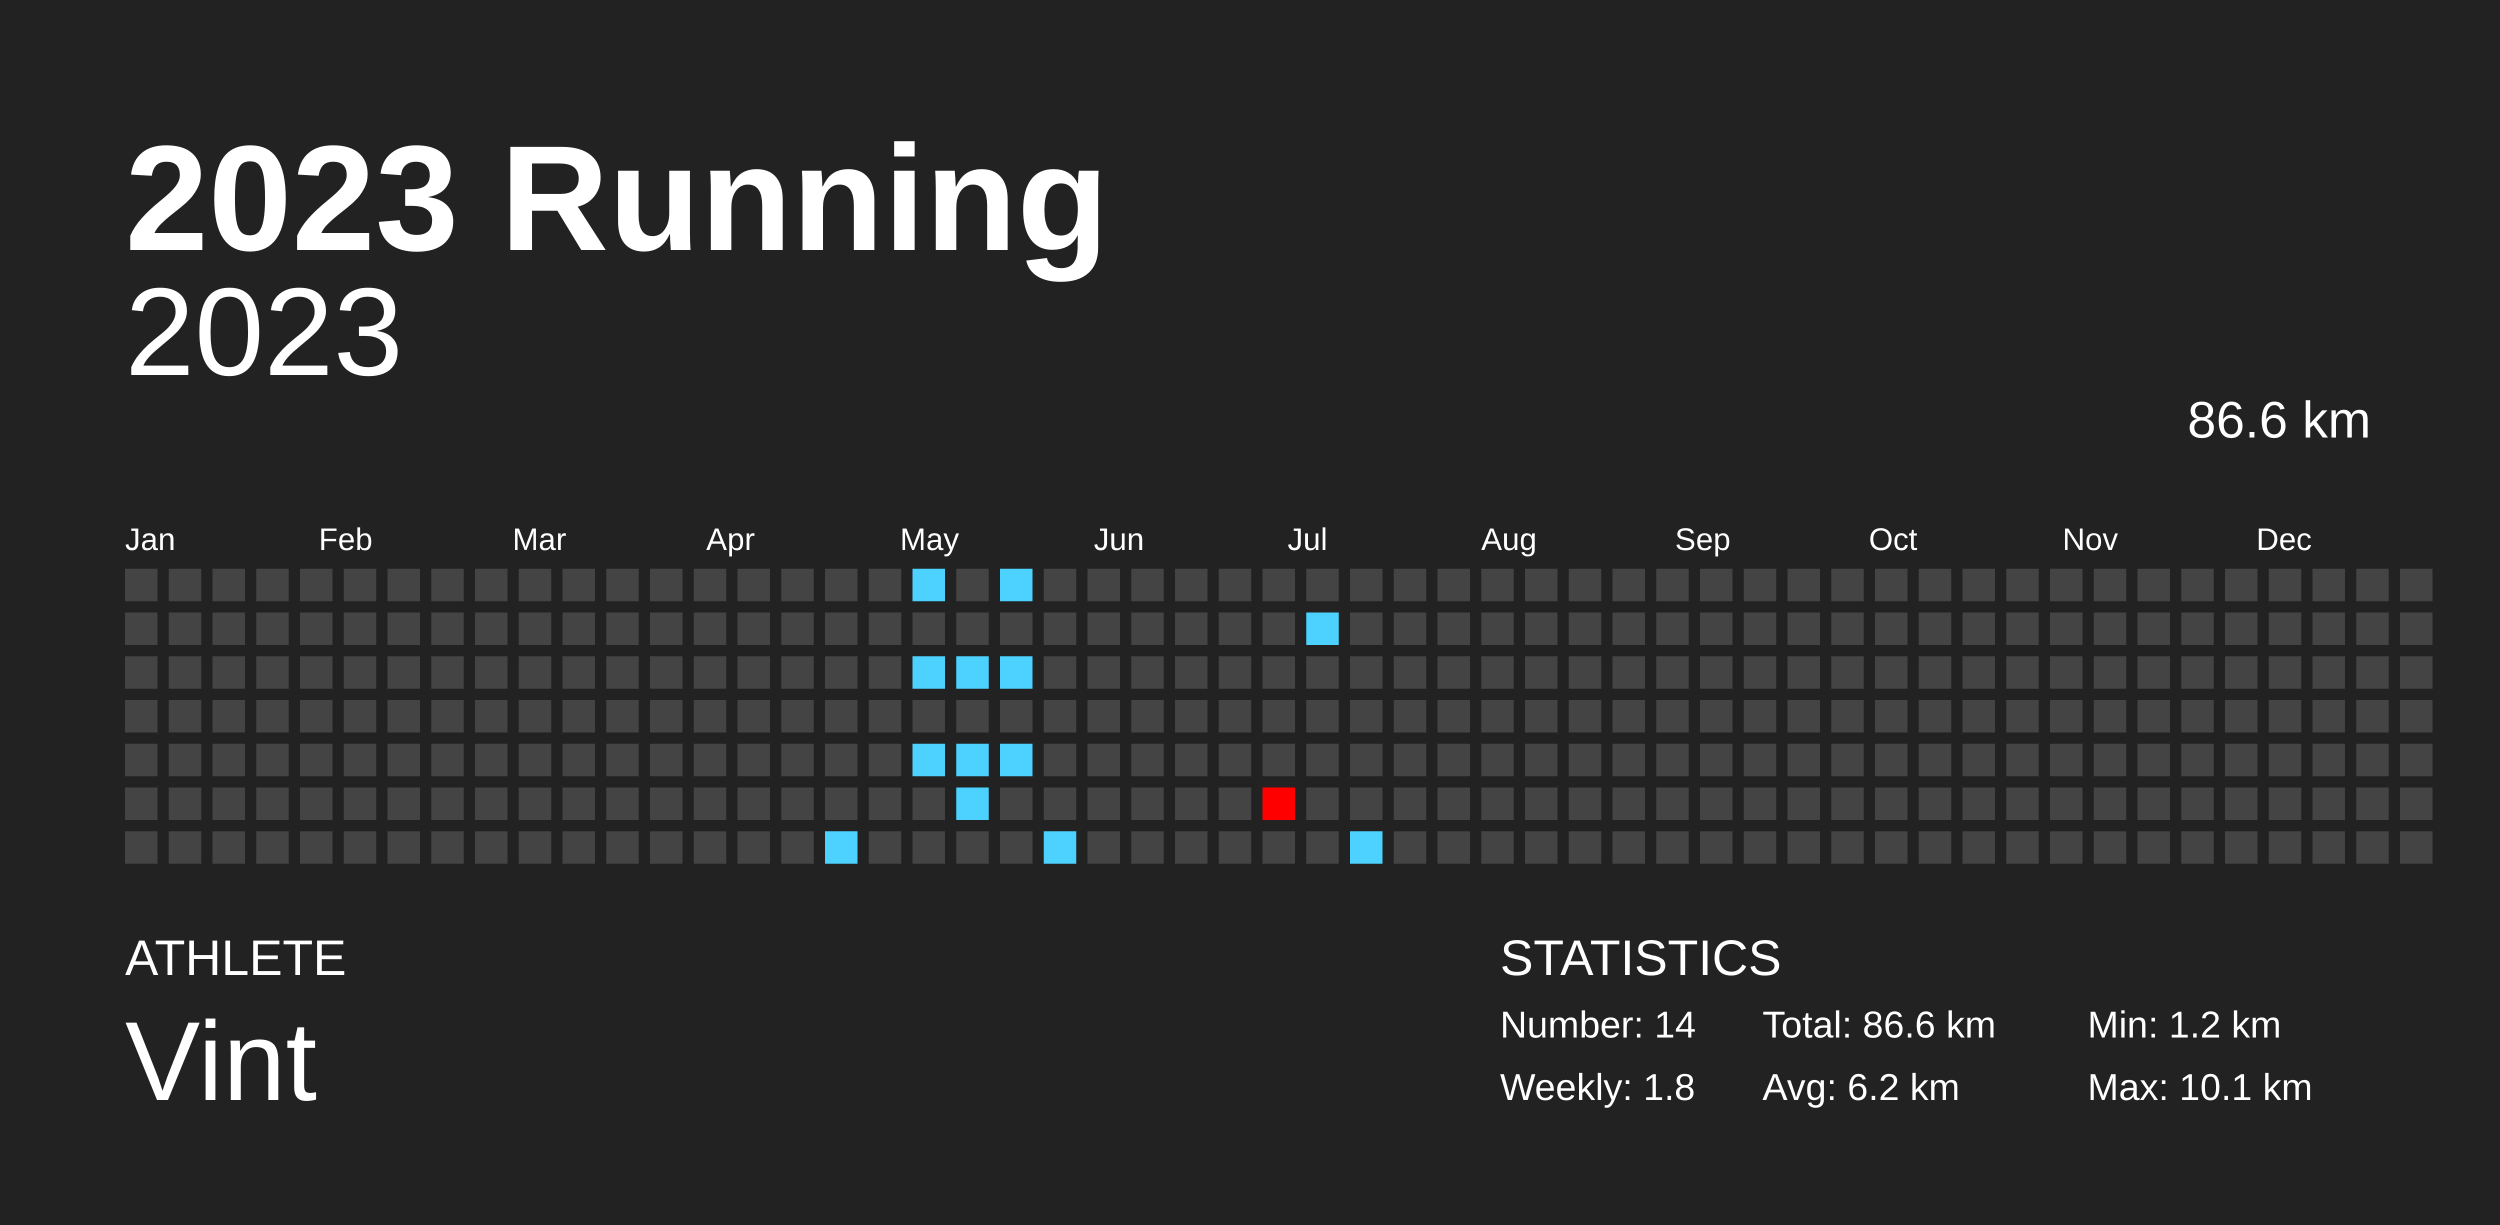
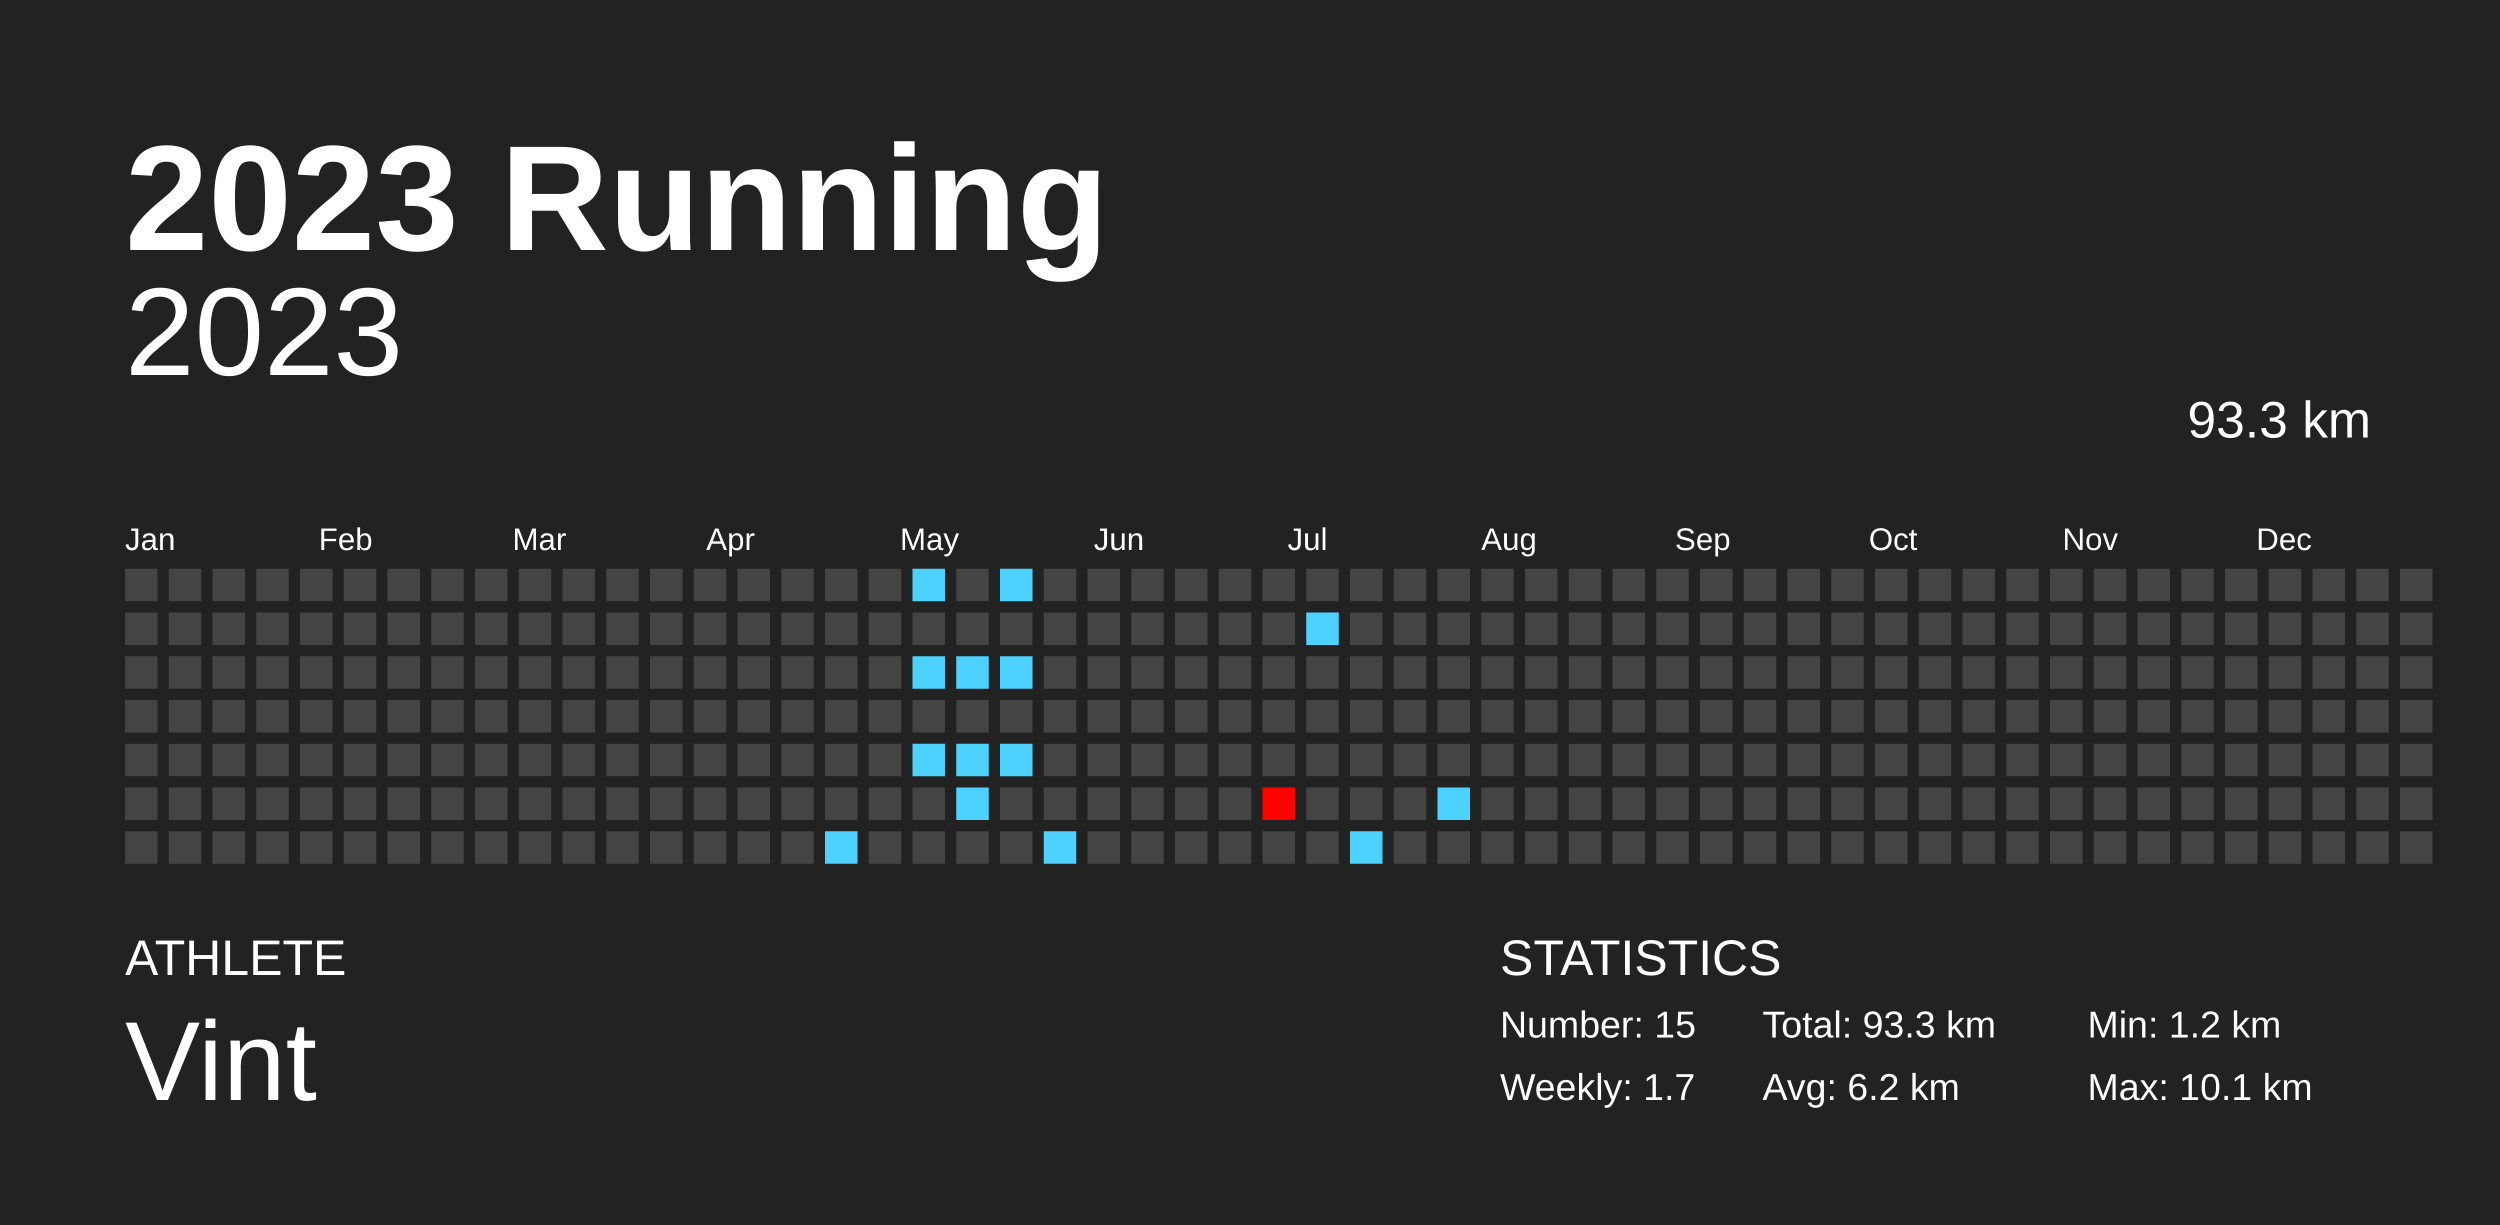
<svg xmlns="http://www.w3.org/2000/svg" baseProfile="full" height="98mm" version="1.1" viewBox="0,0,200,98" width="200mm">
  <defs />
  <rect fill="#222222" height="98" width="200" x="0" y="0" />
  <text fill="#FFFFFF" style="font-size:12px; font-family:Arial; font-weight:bold;" x="10" y="20">2023 Running</text>
  <text fill="#FFFFFF" style="font-size:4px; font-family:Arial" x="10" y="78">ATHLETE</text>
  <text fill="#FFFFFF" style="font-size:9px; font-family:Arial" x="10" y="88">Vint</text>
  <text fill="#FFFFFF" style="font-size:4px; font-family:Arial" x="120" y="78">STATISTICS</text>
-   <text fill="#FFFFFF" style="font-size:3px; font-family:Arial" x="120" y="83">Number: 14</text>
-   <text fill="#FFFFFF" style="font-size:3px; font-family:Arial" x="120" y="88">Weekly: 1.8</text>
-   <text fill="#FFFFFF" style="font-size:3px; font-family:Arial" x="141" y="83">Total: 86.6 km</text>
+   <text fill="#FFFFFF" style="font-size:3px; font-family:Arial" x="120" y="83">Number: 15</text>
+   <text fill="#FFFFFF" style="font-size:3px; font-family:Arial" x="120" y="88">Weekly: 1.7</text>
+   <text fill="#FFFFFF" style="font-size:3px; font-family:Arial" x="141" y="83">Total: 93.3 km</text>
  <text fill="#FFFFFF" style="font-size:3px; font-family:Arial" x="141" y="88">Avg: 6.2 km</text>
  <text fill="#FFFFFF" style="font-size:3px; font-family:Arial" x="167" y="83">Min: 1.2 km</text>
  <text fill="#FFFFFF" style="font-size:3px; font-family:Arial" x="167" y="88">Max: 10.1 km</text>
  <text alignment-baseline="hanging" fill="#FFFFFF" style="font-size:10.0px; font-family:Arial;" x="10" y="30">2023</text>
-   <text alignment-baseline="hanging" fill="#FFFFFF" style="font-size:4.125px; font-family:Arial;" x="175" y="35">86.6 km</text>
+   <text alignment-baseline="hanging" fill="#FFFFFF" style="font-size:4.125px; font-family:Arial;" x="175" y="35">93.3 km</text>
  <text fill="#FFFFFF" style="font-size:2.5px; font-family:Arial" x="10.0" y="44">Jan</text>
  <text fill="#FFFFFF" style="font-size:2.5px; font-family:Arial" x="25.5" y="44">Feb</text>
  <text fill="#FFFFFF" style="font-size:2.5px; font-family:Arial" x="41.0" y="44">Mar</text>
  <text fill="#FFFFFF" style="font-size:2.5px; font-family:Arial" x="56.5" y="44">Apr</text>
  <text fill="#FFFFFF" style="font-size:2.5px; font-family:Arial" x="72.0" y="44">May</text>
  <text fill="#FFFFFF" style="font-size:2.5px; font-family:Arial" x="87.5" y="44">Jun</text>
  <text fill="#FFFFFF" style="font-size:2.5px; font-family:Arial" x="103.0" y="44">Jul</text>
  <text fill="#FFFFFF" style="font-size:2.5px; font-family:Arial" x="118.5" y="44">Aug</text>
  <text fill="#FFFFFF" style="font-size:2.5px; font-family:Arial" x="134.0" y="44">Sep</text>
  <text fill="#FFFFFF" style="font-size:2.5px; font-family:Arial" x="149.5" y="44">Oct</text>
  <text fill="#FFFFFF" style="font-size:2.5px; font-family:Arial" x="165.0" y="44">Nov</text>
  <text fill="#FFFFFF" style="font-size:2.5px; font-family:Arial" x="180.5" y="44">Dec</text>
  <rect fill="#444444" height="2.6" width="2.6" x="10.0" y="45.5" />
  <rect fill="#444444" height="2.6" width="2.6" x="10.0" y="49.0" />
  <rect fill="#444444" height="2.6" width="2.6" x="10.0" y="52.5" />
  <rect fill="#444444" height="2.6" width="2.6" x="10.0" y="56.0" />
  <rect fill="#444444" height="2.6" width="2.6" x="10.0" y="59.5" />
  <rect fill="#444444" height="2.6" width="2.6" x="10.0" y="63.0" />
  <rect fill="#444444" height="2.6" width="2.6" x="10.0" y="66.5" />
  <rect fill="#444444" height="2.6" width="2.6" x="13.5" y="45.5" />
  <rect fill="#444444" height="2.6" width="2.6" x="13.5" y="49.0" />
  <rect fill="#444444" height="2.6" width="2.6" x="13.5" y="52.5" />
  <rect fill="#444444" height="2.6" width="2.6" x="13.5" y="56.0" />
  <rect fill="#444444" height="2.6" width="2.6" x="13.5" y="59.5" />
  <rect fill="#444444" height="2.6" width="2.6" x="13.5" y="63.0" />
  <rect fill="#444444" height="2.6" width="2.6" x="13.5" y="66.5" />
  <rect fill="#444444" height="2.6" width="2.6" x="17.0" y="45.5" />
  <rect fill="#444444" height="2.6" width="2.6" x="17.0" y="49.0" />
  <rect fill="#444444" height="2.6" width="2.6" x="17.0" y="52.5" />
  <rect fill="#444444" height="2.6" width="2.6" x="17.0" y="56.0" />
  <rect fill="#444444" height="2.6" width="2.6" x="17.0" y="59.5" />
  <rect fill="#444444" height="2.6" width="2.6" x="17.0" y="63.0" />
  <rect fill="#444444" height="2.6" width="2.6" x="17.0" y="66.5" />
  <rect fill="#444444" height="2.6" width="2.6" x="20.5" y="45.5" />
  <rect fill="#444444" height="2.6" width="2.6" x="20.5" y="49.0" />
  <rect fill="#444444" height="2.6" width="2.6" x="20.5" y="52.5" />
  <rect fill="#444444" height="2.6" width="2.6" x="20.5" y="56.0" />
  <rect fill="#444444" height="2.6" width="2.6" x="20.5" y="59.5" />
  <rect fill="#444444" height="2.6" width="2.6" x="20.5" y="63.0" />
  <rect fill="#444444" height="2.6" width="2.6" x="20.5" y="66.5" />
  <rect fill="#444444" height="2.6" width="2.6" x="24.0" y="45.5" />
  <rect fill="#444444" height="2.6" width="2.6" x="24.0" y="49.0" />
  <rect fill="#444444" height="2.6" width="2.6" x="24.0" y="52.5" />
  <rect fill="#444444" height="2.6" width="2.6" x="24.0" y="56.0" />
  <rect fill="#444444" height="2.6" width="2.6" x="24.0" y="59.5" />
  <rect fill="#444444" height="2.6" width="2.6" x="24.0" y="63.0" />
  <rect fill="#444444" height="2.6" width="2.6" x="24.0" y="66.5" />
  <rect fill="#444444" height="2.6" width="2.6" x="27.5" y="45.5" />
  <rect fill="#444444" height="2.6" width="2.6" x="27.5" y="49.0" />
  <rect fill="#444444" height="2.6" width="2.6" x="27.5" y="52.5" />
  <rect fill="#444444" height="2.6" width="2.6" x="27.5" y="56.0" />
  <rect fill="#444444" height="2.6" width="2.6" x="27.5" y="59.5" />
  <rect fill="#444444" height="2.6" width="2.6" x="27.5" y="63.0" />
  <rect fill="#444444" height="2.6" width="2.6" x="27.5" y="66.5" />
  <rect fill="#444444" height="2.6" width="2.6" x="31.0" y="45.5" />
  <rect fill="#444444" height="2.6" width="2.6" x="31.0" y="49.0" />
  <rect fill="#444444" height="2.6" width="2.6" x="31.0" y="52.5" />
  <rect fill="#444444" height="2.6" width="2.6" x="31.0" y="56.0" />
  <rect fill="#444444" height="2.6" width="2.6" x="31.0" y="59.5" />
  <rect fill="#444444" height="2.6" width="2.6" x="31.0" y="63.0" />
  <rect fill="#444444" height="2.6" width="2.6" x="31.0" y="66.5" />
  <rect fill="#444444" height="2.6" width="2.6" x="34.5" y="45.5" />
  <rect fill="#444444" height="2.6" width="2.6" x="34.5" y="49.0" />
  <rect fill="#444444" height="2.6" width="2.6" x="34.5" y="52.5" />
  <rect fill="#444444" height="2.6" width="2.6" x="34.5" y="56.0" />
  <rect fill="#444444" height="2.6" width="2.6" x="34.5" y="59.5" />
  <rect fill="#444444" height="2.6" width="2.6" x="34.5" y="63.0" />
  <rect fill="#444444" height="2.6" width="2.6" x="34.5" y="66.5" />
  <rect fill="#444444" height="2.6" width="2.6" x="38.0" y="45.5" />
  <rect fill="#444444" height="2.6" width="2.6" x="38.0" y="49.0" />
  <rect fill="#444444" height="2.6" width="2.6" x="38.0" y="52.5" />
  <rect fill="#444444" height="2.6" width="2.6" x="38.0" y="56.0" />
  <rect fill="#444444" height="2.6" width="2.6" x="38.0" y="59.5" />
  <rect fill="#444444" height="2.6" width="2.6" x="38.0" y="63.0" />
  <rect fill="#444444" height="2.6" width="2.6" x="38.0" y="66.5" />
  <rect fill="#444444" height="2.6" width="2.6" x="41.5" y="45.5" />
  <rect fill="#444444" height="2.6" width="2.6" x="41.5" y="49.0" />
  <rect fill="#444444" height="2.6" width="2.6" x="41.5" y="52.5" />
  <rect fill="#444444" height="2.6" width="2.6" x="41.5" y="56.0" />
  <rect fill="#444444" height="2.6" width="2.6" x="41.5" y="59.5" />
  <rect fill="#444444" height="2.6" width="2.6" x="41.5" y="63.0" />
  <rect fill="#444444" height="2.6" width="2.6" x="41.5" y="66.5" />
  <rect fill="#444444" height="2.6" width="2.6" x="45.0" y="45.5" />
  <rect fill="#444444" height="2.6" width="2.6" x="45.0" y="49.0" />
  <rect fill="#444444" height="2.6" width="2.6" x="45.0" y="52.5" />
  <rect fill="#444444" height="2.6" width="2.6" x="45.0" y="56.0" />
  <rect fill="#444444" height="2.6" width="2.6" x="45.0" y="59.5" />
  <rect fill="#444444" height="2.6" width="2.6" x="45.0" y="63.0" />
  <rect fill="#444444" height="2.6" width="2.6" x="45.0" y="66.5" />
  <rect fill="#444444" height="2.6" width="2.6" x="48.5" y="45.5" />
  <rect fill="#444444" height="2.6" width="2.6" x="48.5" y="49.0" />
  <rect fill="#444444" height="2.6" width="2.6" x="48.5" y="52.5" />
  <rect fill="#444444" height="2.6" width="2.6" x="48.5" y="56.0" />
  <rect fill="#444444" height="2.6" width="2.6" x="48.5" y="59.5" />
  <rect fill="#444444" height="2.6" width="2.6" x="48.5" y="63.0" />
  <rect fill="#444444" height="2.6" width="2.6" x="48.5" y="66.5" />
  <rect fill="#444444" height="2.6" width="2.6" x="52.0" y="45.5" />
  <rect fill="#444444" height="2.6" width="2.6" x="52.0" y="49.0" />
  <rect fill="#444444" height="2.6" width="2.6" x="52.0" y="52.5" />
  <rect fill="#444444" height="2.6" width="2.6" x="52.0" y="56.0" />
  <rect fill="#444444" height="2.6" width="2.6" x="52.0" y="59.5" />
  <rect fill="#444444" height="2.6" width="2.6" x="52.0" y="63.0" />
  <rect fill="#444444" height="2.6" width="2.6" x="52.0" y="66.5" />
  <rect fill="#444444" height="2.6" width="2.6" x="55.5" y="45.5" />
  <rect fill="#444444" height="2.6" width="2.6" x="55.5" y="49.0" />
  <rect fill="#444444" height="2.6" width="2.6" x="55.5" y="52.5" />
  <rect fill="#444444" height="2.6" width="2.6" x="55.5" y="56.0" />
  <rect fill="#444444" height="2.6" width="2.6" x="55.5" y="59.5" />
  <rect fill="#444444" height="2.6" width="2.6" x="55.5" y="63.0" />
  <rect fill="#444444" height="2.6" width="2.6" x="55.5" y="66.5" />
  <rect fill="#444444" height="2.6" width="2.6" x="59.0" y="45.5" />
  <rect fill="#444444" height="2.6" width="2.6" x="59.0" y="49.0" />
  <rect fill="#444444" height="2.6" width="2.6" x="59.0" y="52.5" />
  <rect fill="#444444" height="2.6" width="2.6" x="59.0" y="56.0" />
  <rect fill="#444444" height="2.6" width="2.6" x="59.0" y="59.5" />
  <rect fill="#444444" height="2.6" width="2.6" x="59.0" y="63.0" />
  <rect fill="#444444" height="2.6" width="2.6" x="59.0" y="66.5" />
  <rect fill="#444444" height="2.6" width="2.6" x="62.5" y="45.5" />
  <rect fill="#444444" height="2.6" width="2.6" x="62.5" y="49.0" />
  <rect fill="#444444" height="2.6" width="2.6" x="62.5" y="52.5" />
  <rect fill="#444444" height="2.6" width="2.6" x="62.5" y="56.0" />
  <rect fill="#444444" height="2.6" width="2.6" x="62.5" y="59.5" />
  <rect fill="#444444" height="2.6" width="2.6" x="62.5" y="63.0" />
  <rect fill="#444444" height="2.6" width="2.6" x="62.5" y="66.5" />
  <rect fill="#444444" height="2.6" width="2.6" x="66.0" y="45.5" />
  <rect fill="#444444" height="2.6" width="2.6" x="66.0" y="49.0" />
  <rect fill="#444444" height="2.6" width="2.6" x="66.0" y="52.5" />
  <rect fill="#444444" height="2.6" width="2.6" x="66.0" y="56.0" />
  <rect fill="#444444" height="2.6" width="2.6" x="66.0" y="59.5" />
  <rect fill="#444444" height="2.6" width="2.6" x="66.0" y="63.0" />
  <rect fill="#4dd2ff" height="2.6" width="2.6" x="66.0" y="66.5" />
  <rect fill="#444444" height="2.6" width="2.6" x="69.5" y="45.5" />
  <rect fill="#444444" height="2.6" width="2.6" x="69.5" y="49.0" />
  <rect fill="#444444" height="2.6" width="2.6" x="69.5" y="52.5" />
  <rect fill="#444444" height="2.6" width="2.6" x="69.5" y="56.0" />
  <rect fill="#444444" height="2.6" width="2.6" x="69.5" y="59.5" />
  <rect fill="#444444" height="2.6" width="2.6" x="69.5" y="63.0" />
  <rect fill="#444444" height="2.6" width="2.6" x="69.5" y="66.5" />
  <rect fill="#4dd2ff" height="2.6" width="2.6" x="73.0" y="45.5" />
  <rect fill="#444444" height="2.6" width="2.6" x="73.0" y="49.0" />
  <rect fill="#4dd2ff" height="2.6" width="2.6" x="73.0" y="52.5" />
  <rect fill="#444444" height="2.6" width="2.6" x="73.0" y="56.0" />
  <rect fill="#4dd2ff" height="2.6" width="2.6" x="73.0" y="59.5" />
  <rect fill="#444444" height="2.6" width="2.6" x="73.0" y="63.0" />
  <rect fill="#444444" height="2.6" width="2.6" x="73.0" y="66.5" />
  <rect fill="#444444" height="2.6" width="2.6" x="76.5" y="45.5" />
  <rect fill="#444444" height="2.6" width="2.6" x="76.5" y="49.0" />
  <rect fill="#4dd2ff" height="2.6" width="2.6" x="76.5" y="52.5" />
  <rect fill="#444444" height="2.6" width="2.6" x="76.5" y="56.0" />
  <rect fill="#4dd2ff" height="2.6" width="2.6" x="76.5" y="59.5" />
  <rect fill="#4dd2ff" height="2.6" width="2.6" x="76.5" y="63.0" />
  <rect fill="#444444" height="2.6" width="2.6" x="76.5" y="66.5" />
  <rect fill="#4dd2ff" height="2.6" width="2.6" x="80.0" y="45.5" />
  <rect fill="#444444" height="2.6" width="2.6" x="80.0" y="49.0" />
  <rect fill="#4dd2ff" height="2.6" width="2.6" x="80.0" y="52.5" />
  <rect fill="#444444" height="2.6" width="2.6" x="80.0" y="56.0" />
  <rect fill="#4dd2ff" height="2.6" width="2.6" x="80.0" y="59.5" />
  <rect fill="#444444" height="2.6" width="2.6" x="80.0" y="63.0" />
  <rect fill="#444444" height="2.6" width="2.6" x="80.0" y="66.5" />
  <rect fill="#444444" height="2.6" width="2.6" x="83.5" y="45.5" />
  <rect fill="#444444" height="2.6" width="2.6" x="83.5" y="49.0" />
  <rect fill="#444444" height="2.6" width="2.6" x="83.5" y="52.5" />
  <rect fill="#444444" height="2.6" width="2.6" x="83.5" y="56.0" />
  <rect fill="#444444" height="2.6" width="2.6" x="83.5" y="59.5" />
  <rect fill="#444444" height="2.6" width="2.6" x="83.5" y="63.0" />
  <rect fill="#4dd2ff" height="2.6" width="2.6" x="83.5" y="66.5" />
  <rect fill="#444444" height="2.6" width="2.6" x="87.0" y="45.5" />
  <rect fill="#444444" height="2.6" width="2.6" x="87.0" y="49.0" />
  <rect fill="#444444" height="2.6" width="2.6" x="87.0" y="52.5" />
  <rect fill="#444444" height="2.6" width="2.6" x="87.0" y="56.0" />
  <rect fill="#444444" height="2.6" width="2.6" x="87.0" y="59.5" />
  <rect fill="#444444" height="2.6" width="2.6" x="87.0" y="63.0" />
  <rect fill="#444444" height="2.6" width="2.6" x="87.0" y="66.5" />
  <rect fill="#444444" height="2.6" width="2.6" x="90.5" y="45.5" />
  <rect fill="#444444" height="2.6" width="2.6" x="90.5" y="49.0" />
  <rect fill="#444444" height="2.6" width="2.6" x="90.5" y="52.5" />
  <rect fill="#444444" height="2.6" width="2.6" x="90.5" y="56.0" />
  <rect fill="#444444" height="2.6" width="2.6" x="90.5" y="59.5" />
  <rect fill="#444444" height="2.6" width="2.6" x="90.5" y="63.0" />
  <rect fill="#444444" height="2.6" width="2.6" x="90.5" y="66.5" />
  <rect fill="#444444" height="2.6" width="2.6" x="94.0" y="45.5" />
  <rect fill="#444444" height="2.6" width="2.6" x="94.0" y="49.0" />
  <rect fill="#444444" height="2.6" width="2.6" x="94.0" y="52.5" />
  <rect fill="#444444" height="2.6" width="2.6" x="94.0" y="56.0" />
  <rect fill="#444444" height="2.6" width="2.6" x="94.0" y="59.5" />
  <rect fill="#444444" height="2.6" width="2.6" x="94.0" y="63.0" />
  <rect fill="#444444" height="2.6" width="2.6" x="94.0" y="66.5" />
  <rect fill="#444444" height="2.6" width="2.6" x="97.5" y="45.5" />
  <rect fill="#444444" height="2.6" width="2.6" x="97.5" y="49.0" />
  <rect fill="#444444" height="2.6" width="2.6" x="97.5" y="52.5" />
  <rect fill="#444444" height="2.6" width="2.6" x="97.5" y="56.0" />
  <rect fill="#444444" height="2.6" width="2.6" x="97.5" y="59.5" />
  <rect fill="#444444" height="2.6" width="2.6" x="97.5" y="63.0" />
  <rect fill="#444444" height="2.6" width="2.6" x="97.5" y="66.5" />
  <rect fill="#444444" height="2.6" width="2.6" x="101.0" y="45.5" />
  <rect fill="#444444" height="2.6" width="2.6" x="101.0" y="49.0" />
  <rect fill="#444444" height="2.6" width="2.6" x="101.0" y="52.5" />
  <rect fill="#444444" height="2.6" width="2.6" x="101.0" y="56.0" />
  <rect fill="#444444" height="2.6" width="2.6" x="101.0" y="59.5" />
  <rect fill="#ff0000" height="2.6" width="2.6" x="101.0" y="63.0" />
  <rect fill="#444444" height="2.6" width="2.6" x="101.0" y="66.5" />
  <rect fill="#444444" height="2.6" width="2.6" x="104.5" y="45.5" />
  <rect fill="#4dd2ff" height="2.6" width="2.6" x="104.5" y="49.0" />
  <rect fill="#444444" height="2.6" width="2.6" x="104.5" y="52.5" />
  <rect fill="#444444" height="2.6" width="2.6" x="104.5" y="56.0" />
  <rect fill="#444444" height="2.6" width="2.6" x="104.5" y="59.5" />
  <rect fill="#444444" height="2.6" width="2.6" x="104.5" y="63.0" />
  <rect fill="#444444" height="2.6" width="2.6" x="104.5" y="66.5" />
  <rect fill="#444444" height="2.6" width="2.6" x="108.0" y="45.5" />
  <rect fill="#444444" height="2.6" width="2.6" x="108.0" y="49.0" />
  <rect fill="#444444" height="2.6" width="2.6" x="108.0" y="52.5" />
  <rect fill="#444444" height="2.6" width="2.6" x="108.0" y="56.0" />
  <rect fill="#444444" height="2.6" width="2.6" x="108.0" y="59.5" />
  <rect fill="#444444" height="2.6" width="2.6" x="108.0" y="63.0" />
  <rect fill="#4dd2ff" height="2.6" width="2.6" x="108.0" y="66.5" />
  <rect fill="#444444" height="2.6" width="2.6" x="111.5" y="45.5" />
  <rect fill="#444444" height="2.6" width="2.6" x="111.5" y="49.0" />
  <rect fill="#444444" height="2.6" width="2.6" x="111.5" y="52.5" />
  <rect fill="#444444" height="2.6" width="2.6" x="111.5" y="56.0" />
  <rect fill="#444444" height="2.6" width="2.6" x="111.5" y="59.5" />
  <rect fill="#444444" height="2.6" width="2.6" x="111.5" y="63.0" />
  <rect fill="#444444" height="2.6" width="2.6" x="111.5" y="66.5" />
  <rect fill="#444444" height="2.6" width="2.6" x="115.0" y="45.5" />
  <rect fill="#444444" height="2.6" width="2.6" x="115.0" y="49.0" />
  <rect fill="#444444" height="2.6" width="2.6" x="115.0" y="52.5" />
  <rect fill="#444444" height="2.6" width="2.6" x="115.0" y="56.0" />
  <rect fill="#444444" height="2.6" width="2.6" x="115.0" y="59.5" />
-   <rect fill="#444444" height="2.6" width="2.6" x="115.0" y="63.0" />
+   <rect fill="#4dd2ff" height="2.6" width="2.6" x="115.0" y="63.0" />
  <rect fill="#444444" height="2.6" width="2.6" x="115.0" y="66.5" />
  <rect fill="#444444" height="2.6" width="2.6" x="118.5" y="45.5" />
  <rect fill="#444444" height="2.6" width="2.6" x="118.5" y="49.0" />
  <rect fill="#444444" height="2.6" width="2.6" x="118.5" y="52.5" />
  <rect fill="#444444" height="2.6" width="2.6" x="118.5" y="56.0" />
  <rect fill="#444444" height="2.6" width="2.6" x="118.5" y="59.5" />
  <rect fill="#444444" height="2.6" width="2.6" x="118.5" y="63.0" />
  <rect fill="#444444" height="2.6" width="2.6" x="118.5" y="66.5" />
  <rect fill="#444444" height="2.6" width="2.6" x="122.0" y="45.5" />
  <rect fill="#444444" height="2.6" width="2.6" x="122.0" y="49.0" />
  <rect fill="#444444" height="2.6" width="2.6" x="122.0" y="52.5" />
  <rect fill="#444444" height="2.6" width="2.6" x="122.0" y="56.0" />
  <rect fill="#444444" height="2.6" width="2.6" x="122.0" y="59.5" />
  <rect fill="#444444" height="2.6" width="2.6" x="122.0" y="63.0" />
  <rect fill="#444444" height="2.6" width="2.6" x="122.0" y="66.5" />
  <rect fill="#444444" height="2.6" width="2.6" x="125.5" y="45.5" />
  <rect fill="#444444" height="2.6" width="2.6" x="125.5" y="49.0" />
  <rect fill="#444444" height="2.6" width="2.6" x="125.5" y="52.5" />
  <rect fill="#444444" height="2.6" width="2.6" x="125.5" y="56.0" />
  <rect fill="#444444" height="2.6" width="2.6" x="125.5" y="59.5" />
  <rect fill="#444444" height="2.6" width="2.6" x="125.5" y="63.0" />
  <rect fill="#444444" height="2.6" width="2.6" x="125.5" y="66.5" />
  <rect fill="#444444" height="2.6" width="2.6" x="129.0" y="45.5" />
  <rect fill="#444444" height="2.6" width="2.6" x="129.0" y="49.0" />
  <rect fill="#444444" height="2.6" width="2.6" x="129.0" y="52.5" />
  <rect fill="#444444" height="2.6" width="2.6" x="129.0" y="56.0" />
  <rect fill="#444444" height="2.6" width="2.6" x="129.0" y="59.5" />
  <rect fill="#444444" height="2.6" width="2.6" x="129.0" y="63.0" />
  <rect fill="#444444" height="2.6" width="2.6" x="129.0" y="66.5" />
  <rect fill="#444444" height="2.6" width="2.6" x="132.5" y="45.5" />
  <rect fill="#444444" height="2.6" width="2.6" x="132.5" y="49.0" />
  <rect fill="#444444" height="2.6" width="2.6" x="132.5" y="52.5" />
  <rect fill="#444444" height="2.6" width="2.6" x="132.5" y="56.0" />
  <rect fill="#444444" height="2.6" width="2.6" x="132.5" y="59.5" />
  <rect fill="#444444" height="2.6" width="2.6" x="132.5" y="63.0" />
  <rect fill="#444444" height="2.6" width="2.6" x="132.5" y="66.5" />
  <rect fill="#444444" height="2.6" width="2.6" x="136.0" y="45.5" />
  <rect fill="#444444" height="2.6" width="2.6" x="136.0" y="49.0" />
  <rect fill="#444444" height="2.6" width="2.6" x="136.0" y="52.5" />
  <rect fill="#444444" height="2.6" width="2.6" x="136.0" y="56.0" />
  <rect fill="#444444" height="2.6" width="2.6" x="136.0" y="59.5" />
  <rect fill="#444444" height="2.6" width="2.6" x="136.0" y="63.0" />
  <rect fill="#444444" height="2.6" width="2.6" x="136.0" y="66.5" />
  <rect fill="#444444" height="2.6" width="2.6" x="139.5" y="45.5" />
  <rect fill="#444444" height="2.6" width="2.6" x="139.5" y="49.0" />
  <rect fill="#444444" height="2.6" width="2.6" x="139.5" y="52.5" />
  <rect fill="#444444" height="2.6" width="2.6" x="139.5" y="56.0" />
  <rect fill="#444444" height="2.6" width="2.6" x="139.5" y="59.5" />
  <rect fill="#444444" height="2.6" width="2.6" x="139.5" y="63.0" />
  <rect fill="#444444" height="2.6" width="2.6" x="139.5" y="66.5" />
  <rect fill="#444444" height="2.6" width="2.6" x="143.0" y="45.5" />
  <rect fill="#444444" height="2.6" width="2.6" x="143.0" y="49.0" />
  <rect fill="#444444" height="2.6" width="2.6" x="143.0" y="52.5" />
  <rect fill="#444444" height="2.6" width="2.6" x="143.0" y="56.0" />
  <rect fill="#444444" height="2.6" width="2.6" x="143.0" y="59.5" />
  <rect fill="#444444" height="2.6" width="2.6" x="143.0" y="63.0" />
  <rect fill="#444444" height="2.6" width="2.6" x="143.0" y="66.5" />
  <rect fill="#444444" height="2.6" width="2.6" x="146.5" y="45.5" />
  <rect fill="#444444" height="2.6" width="2.6" x="146.5" y="49.0" />
  <rect fill="#444444" height="2.6" width="2.6" x="146.5" y="52.5" />
  <rect fill="#444444" height="2.6" width="2.6" x="146.5" y="56.0" />
  <rect fill="#444444" height="2.6" width="2.6" x="146.5" y="59.5" />
  <rect fill="#444444" height="2.6" width="2.6" x="146.5" y="63.0" />
  <rect fill="#444444" height="2.6" width="2.6" x="146.5" y="66.5" />
  <rect fill="#444444" height="2.6" width="2.6" x="150.0" y="45.5" />
  <rect fill="#444444" height="2.6" width="2.6" x="150.0" y="49.0" />
  <rect fill="#444444" height="2.6" width="2.6" x="150.0" y="52.5" />
  <rect fill="#444444" height="2.6" width="2.6" x="150.0" y="56.0" />
  <rect fill="#444444" height="2.6" width="2.6" x="150.0" y="59.5" />
  <rect fill="#444444" height="2.6" width="2.6" x="150.0" y="63.0" />
  <rect fill="#444444" height="2.6" width="2.6" x="150.0" y="66.5" />
  <rect fill="#444444" height="2.6" width="2.6" x="153.5" y="45.5" />
  <rect fill="#444444" height="2.6" width="2.6" x="153.5" y="49.0" />
  <rect fill="#444444" height="2.6" width="2.6" x="153.5" y="52.5" />
  <rect fill="#444444" height="2.6" width="2.6" x="153.5" y="56.0" />
  <rect fill="#444444" height="2.6" width="2.6" x="153.5" y="59.5" />
  <rect fill="#444444" height="2.6" width="2.6" x="153.5" y="63.0" />
  <rect fill="#444444" height="2.6" width="2.6" x="153.5" y="66.5" />
  <rect fill="#444444" height="2.6" width="2.6" x="157.0" y="45.5" />
  <rect fill="#444444" height="2.6" width="2.6" x="157.0" y="49.0" />
  <rect fill="#444444" height="2.6" width="2.6" x="157.0" y="52.5" />
  <rect fill="#444444" height="2.6" width="2.6" x="157.0" y="56.0" />
  <rect fill="#444444" height="2.6" width="2.6" x="157.0" y="59.5" />
  <rect fill="#444444" height="2.6" width="2.6" x="157.0" y="63.0" />
  <rect fill="#444444" height="2.6" width="2.6" x="157.0" y="66.5" />
  <rect fill="#444444" height="2.6" width="2.6" x="160.5" y="45.5" />
  <rect fill="#444444" height="2.6" width="2.6" x="160.5" y="49.0" />
  <rect fill="#444444" height="2.6" width="2.6" x="160.5" y="52.5" />
  <rect fill="#444444" height="2.6" width="2.6" x="160.5" y="56.0" />
  <rect fill="#444444" height="2.6" width="2.6" x="160.5" y="59.5" />
  <rect fill="#444444" height="2.6" width="2.6" x="160.5" y="63.0" />
  <rect fill="#444444" height="2.6" width="2.6" x="160.5" y="66.5" />
  <rect fill="#444444" height="2.6" width="2.6" x="164.0" y="45.5" />
  <rect fill="#444444" height="2.6" width="2.6" x="164.0" y="49.0" />
  <rect fill="#444444" height="2.6" width="2.6" x="164.0" y="52.5" />
  <rect fill="#444444" height="2.6" width="2.6" x="164.0" y="56.0" />
  <rect fill="#444444" height="2.6" width="2.6" x="164.0" y="59.5" />
  <rect fill="#444444" height="2.6" width="2.6" x="164.0" y="63.0" />
  <rect fill="#444444" height="2.6" width="2.6" x="164.0" y="66.5" />
  <rect fill="#444444" height="2.6" width="2.6" x="167.5" y="45.5" />
  <rect fill="#444444" height="2.6" width="2.6" x="167.5" y="49.0" />
  <rect fill="#444444" height="2.6" width="2.6" x="167.5" y="52.5" />
  <rect fill="#444444" height="2.6" width="2.6" x="167.5" y="56.0" />
  <rect fill="#444444" height="2.6" width="2.6" x="167.5" y="59.5" />
  <rect fill="#444444" height="2.6" width="2.6" x="167.5" y="63.0" />
  <rect fill="#444444" height="2.6" width="2.6" x="167.5" y="66.5" />
  <rect fill="#444444" height="2.6" width="2.6" x="171.0" y="45.5" />
  <rect fill="#444444" height="2.6" width="2.6" x="171.0" y="49.0" />
  <rect fill="#444444" height="2.6" width="2.6" x="171.0" y="52.5" />
  <rect fill="#444444" height="2.6" width="2.6" x="171.0" y="56.0" />
  <rect fill="#444444" height="2.6" width="2.6" x="171.0" y="59.5" />
  <rect fill="#444444" height="2.6" width="2.6" x="171.0" y="63.0" />
  <rect fill="#444444" height="2.6" width="2.6" x="171.0" y="66.5" />
  <rect fill="#444444" height="2.6" width="2.6" x="174.5" y="45.5" />
  <rect fill="#444444" height="2.6" width="2.6" x="174.5" y="49.0" />
  <rect fill="#444444" height="2.6" width="2.6" x="174.5" y="52.5" />
  <rect fill="#444444" height="2.6" width="2.6" x="174.5" y="56.0" />
  <rect fill="#444444" height="2.6" width="2.6" x="174.5" y="59.5" />
  <rect fill="#444444" height="2.6" width="2.6" x="174.5" y="63.0" />
  <rect fill="#444444" height="2.6" width="2.6" x="174.5" y="66.5" />
  <rect fill="#444444" height="2.6" width="2.6" x="178.0" y="45.5" />
  <rect fill="#444444" height="2.6" width="2.6" x="178.0" y="49.0" />
  <rect fill="#444444" height="2.6" width="2.6" x="178.0" y="52.5" />
  <rect fill="#444444" height="2.6" width="2.6" x="178.0" y="56.0" />
  <rect fill="#444444" height="2.6" width="2.6" x="178.0" y="59.5" />
  <rect fill="#444444" height="2.6" width="2.6" x="178.0" y="63.0" />
  <rect fill="#444444" height="2.6" width="2.6" x="178.0" y="66.5" />
  <rect fill="#444444" height="2.6" width="2.6" x="181.5" y="45.5" />
  <rect fill="#444444" height="2.6" width="2.6" x="181.5" y="49.0" />
  <rect fill="#444444" height="2.6" width="2.6" x="181.5" y="52.5" />
  <rect fill="#444444" height="2.6" width="2.6" x="181.5" y="56.0" />
  <rect fill="#444444" height="2.6" width="2.6" x="181.5" y="59.5" />
  <rect fill="#444444" height="2.6" width="2.6" x="181.5" y="63.0" />
  <rect fill="#444444" height="2.6" width="2.6" x="181.5" y="66.5" />
  <rect fill="#444444" height="2.6" width="2.6" x="185.0" y="45.5" />
  <rect fill="#444444" height="2.6" width="2.6" x="185.0" y="49.0" />
  <rect fill="#444444" height="2.6" width="2.6" x="185.0" y="52.5" />
  <rect fill="#444444" height="2.6" width="2.6" x="185.0" y="56.0" />
  <rect fill="#444444" height="2.6" width="2.6" x="185.0" y="59.5" />
  <rect fill="#444444" height="2.6" width="2.6" x="185.0" y="63.0" />
  <rect fill="#444444" height="2.6" width="2.6" x="185.0" y="66.5" />
  <rect fill="#444444" height="2.6" width="2.6" x="188.5" y="45.5" />
  <rect fill="#444444" height="2.6" width="2.6" x="188.5" y="49.0" />
  <rect fill="#444444" height="2.6" width="2.6" x="188.5" y="52.5" />
  <rect fill="#444444" height="2.6" width="2.6" x="188.5" y="56.0" />
  <rect fill="#444444" height="2.6" width="2.6" x="188.5" y="59.5" />
  <rect fill="#444444" height="2.6" width="2.6" x="188.5" y="63.0" />
  <rect fill="#444444" height="2.6" width="2.6" x="188.5" y="66.5" />
  <rect fill="#444444" height="2.6" width="2.6" x="192.0" y="45.5" />
  <rect fill="#444444" height="2.6" width="2.6" x="192.0" y="49.0" />
  <rect fill="#444444" height="2.6" width="2.6" x="192.0" y="52.5" />
  <rect fill="#444444" height="2.6" width="2.6" x="192.0" y="56.0" />
  <rect fill="#444444" height="2.6" width="2.6" x="192.0" y="59.5" />
  <rect fill="#444444" height="2.6" width="2.6" x="192.0" y="63.0" />
  <rect fill="#444444" height="2.6" width="2.6" x="192.0" y="66.5" />
</svg>
